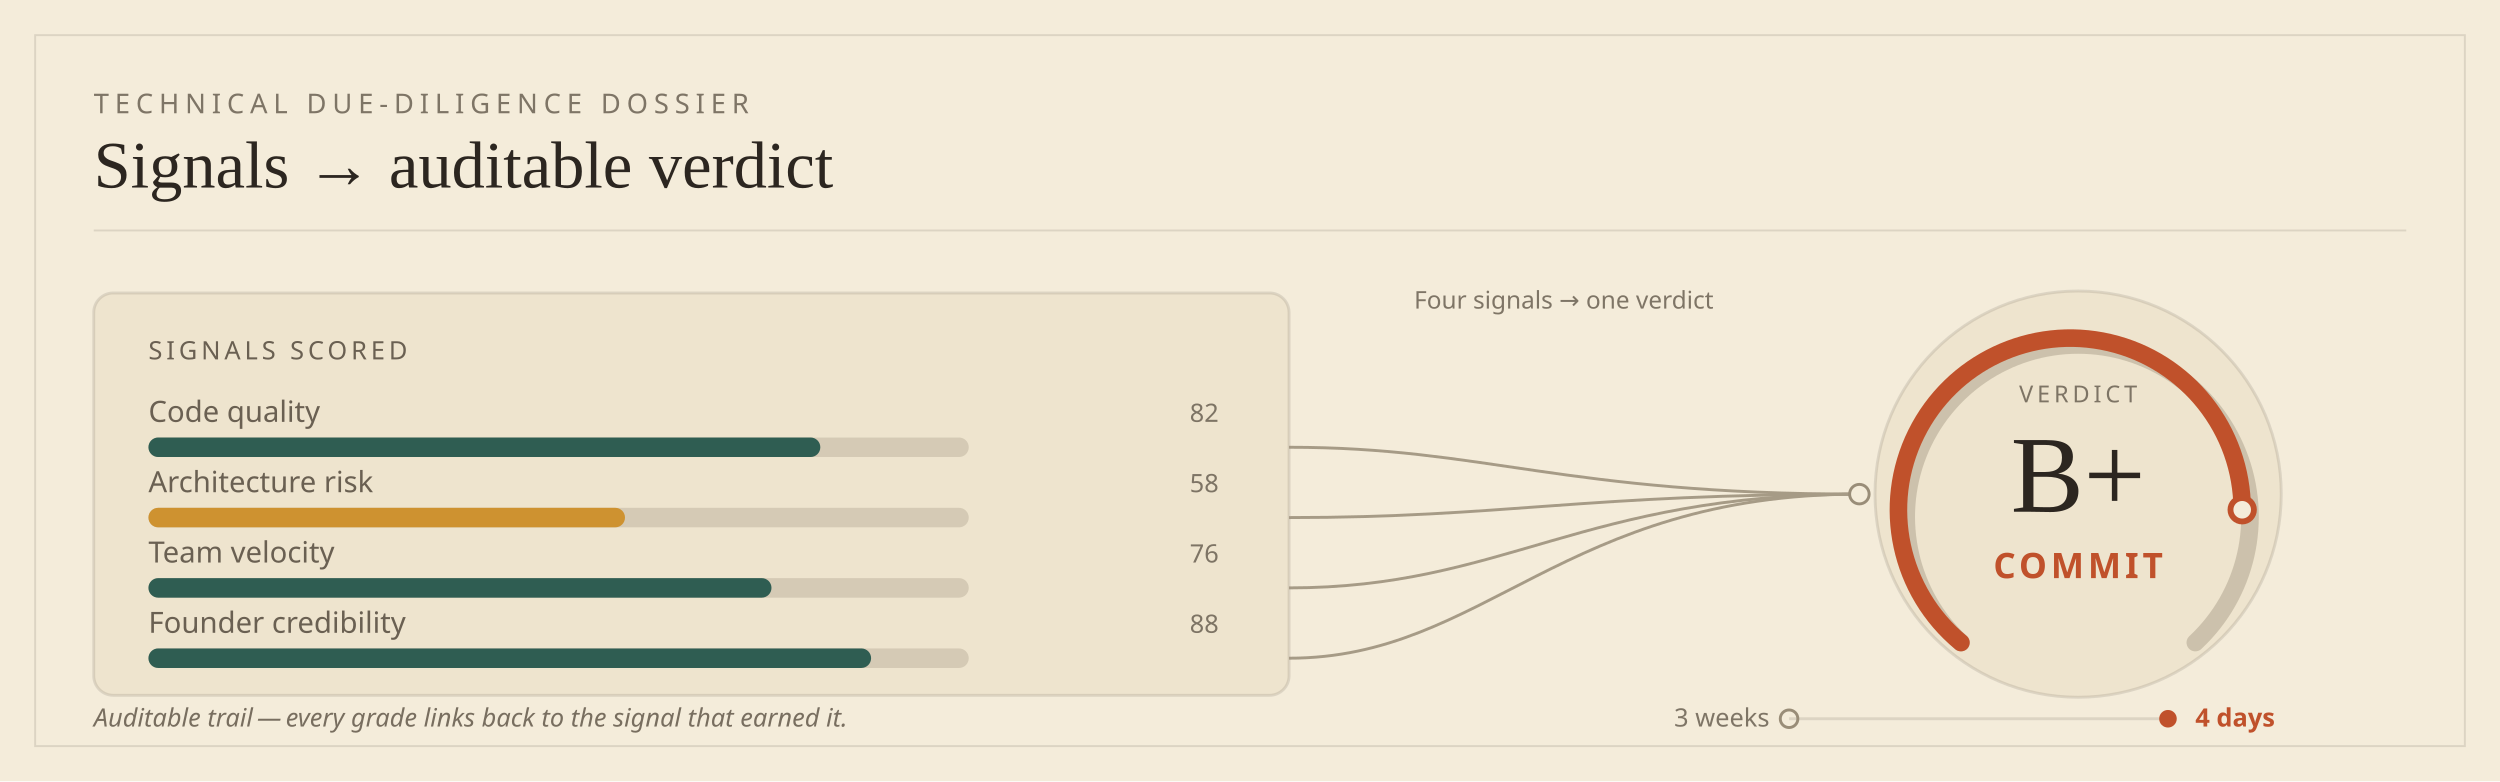
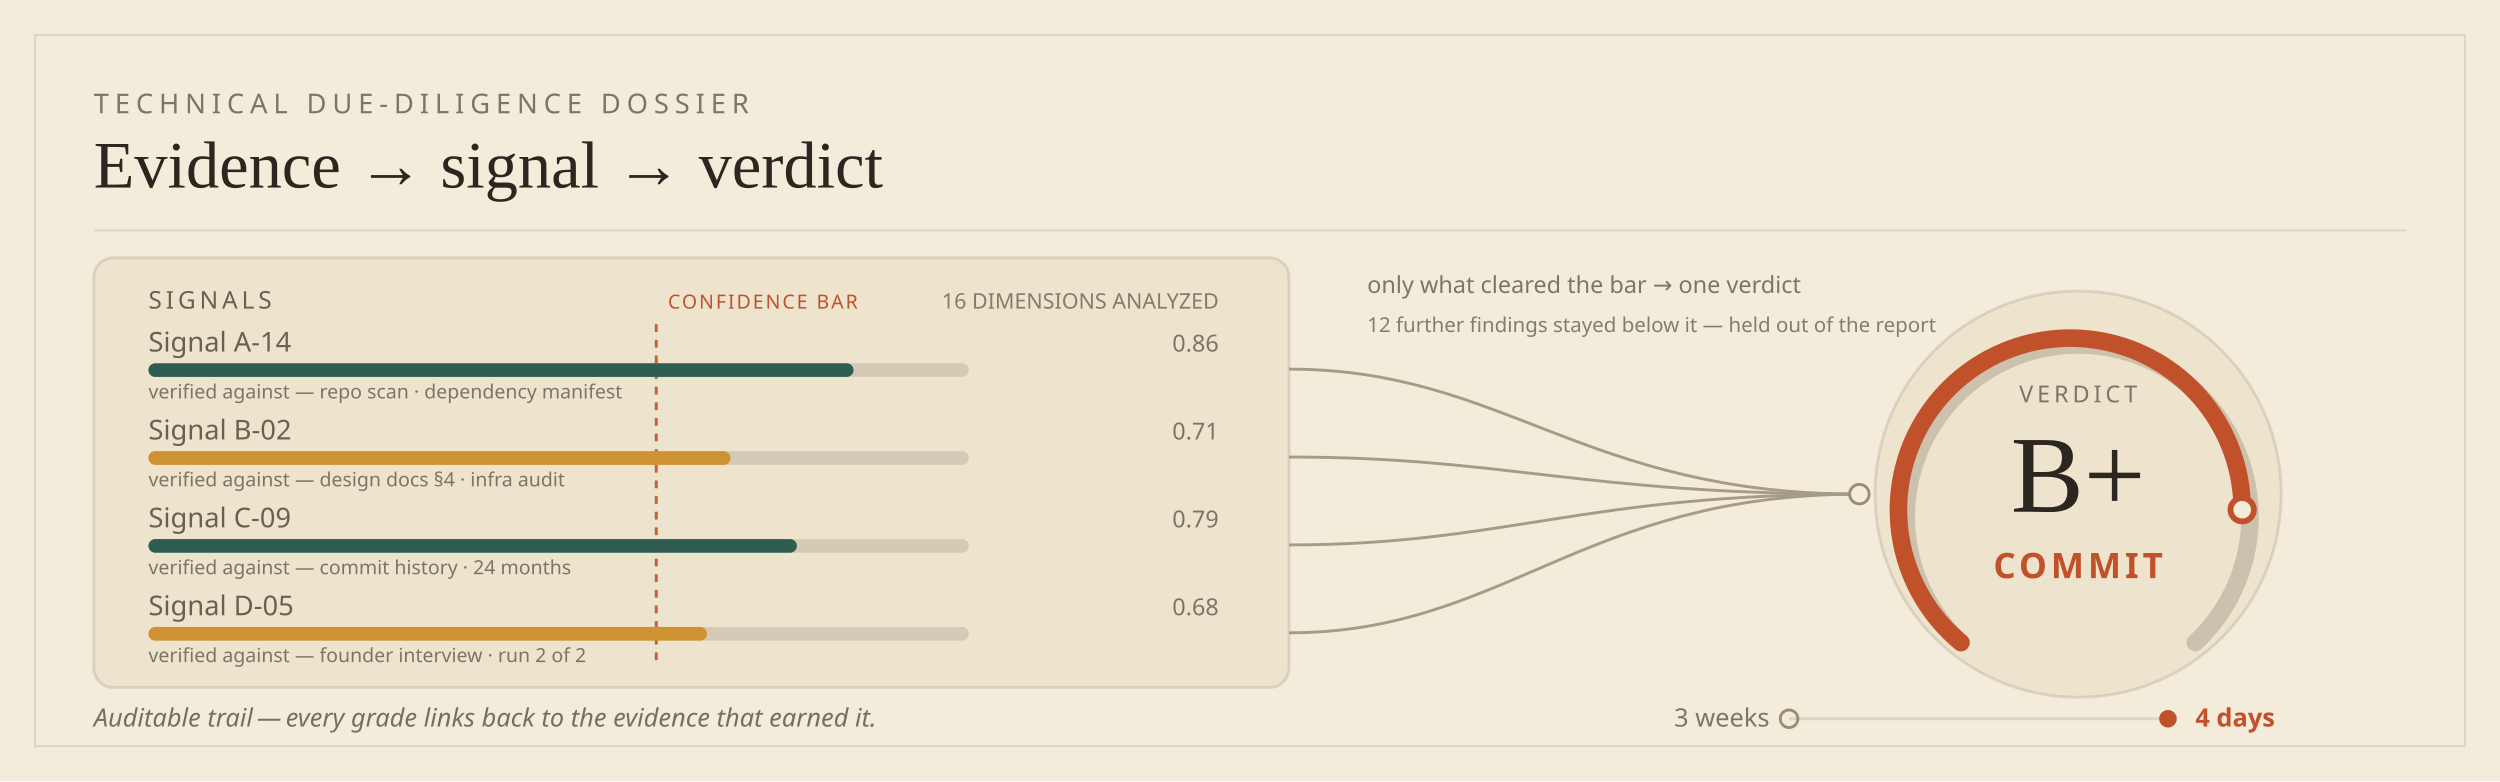
<svg xmlns="http://www.w3.org/2000/svg" viewBox="0 0 1280 400" preserveAspectRatio="xMidYMid meet" role="img" aria-labelledby="t d">
  <defs>
    <style>
      .hd{font-family:Georgia,'Times New Roman',serif;fill:#2C2620;}
      .lb{font-family:ui-sans-serif,system-ui,sans-serif;fill:#6A6052;}
      .em{font-family:ui-sans-serif,system-ui,sans-serif;fill:#C0512B;}
    </style>
  </defs>
  <rect x="0" y="0" width="1280" height="400" fill="#F4ECDA" />
  <rect x="18" y="18" width="1244" height="364" fill="none" stroke="rgba(44,38,32,0.12)" stroke-width="1" />
  <text x="48" y="58" class="lb" font-size="14" letter-spacing="3" opacity="0.85">TECHNICAL DUE-DILIGENCE DOSSIER</text>
-   <text x="48" y="96" class="hd" font-size="34">Signals → auditable verdict</text>
+   <text x="48" y="96" class="hd" font-size="34">Evidence → signal → verdict</text>
  <line x1="48" y1="118" x2="1232" y2="118" stroke="rgba(44,38,32,0.12)" stroke-width="1" />
  <g>
-     <rect x="48" y="150" width="612" height="206" rx="10" fill="#EEE4CE" stroke="rgba(44,38,32,0.12)" stroke-width="1.5" />
-     <text x="76" y="184" class="lb" font-size="13" letter-spacing="2">SIGNALS SCORED</text>
-     <text x="76" y="216" class="lb" font-size="15" fill="#2C2620">Code quality</text>
-     <text x="624" y="216" class="lb" font-size="13" text-anchor="end" opacity="0.85">82</text>
-     <rect x="76" y="224" width="420" height="10" rx="5" fill="#998D78" opacity="0.30" />
-     <rect x="76" y="224" width="344" height="10" rx="5" fill="#2F5D52" />
-     <text x="76" y="252" class="lb" font-size="15" fill="#2C2620">Architecture risk</text>
-     <text x="624" y="252" class="lb" font-size="13" text-anchor="end" opacity="0.85">58</text>
-     <rect x="76" y="260" width="420" height="10" rx="5" fill="#998D78" opacity="0.30" />
-     <rect x="76" y="260" width="244" height="10" rx="5" fill="#CE9230" />
-     <text x="76" y="288" class="lb" font-size="15" fill="#2C2620">Team velocity</text>
-     <text x="624" y="288" class="lb" font-size="13" text-anchor="end" opacity="0.85">76</text>
-     <rect x="76" y="296" width="420" height="10" rx="5" fill="#998D78" opacity="0.30" />
-     <rect x="76" y="296" width="319" height="10" rx="5" fill="#2F5D52" />
-     <text x="76" y="324" class="lb" font-size="15" fill="#2C2620">Founder credibility</text>
-     <text x="624" y="324" class="lb" font-size="13" text-anchor="end" opacity="0.85">88</text>
-     <rect x="76" y="332" width="420" height="10" rx="5" fill="#998D78" opacity="0.30" />
-     <rect x="76" y="332" width="370" height="10" rx="5" fill="#2F5D52" />
+     <rect x="48" y="132" width="612" height="220" rx="10" fill="#EEE4CE" stroke="rgba(44,38,32,0.12)" stroke-width="1.5" />
+     <text x="76" y="158" class="lb" font-size="12.5" letter-spacing="2">SIGNALS</text>
+     <text x="624" y="158" class="lb" font-size="11" text-anchor="end" opacity="0.8">16 DIMENSIONS ANALYZED</text>
+     <line x1="336" y1="166" x2="336" y2="340" stroke="#C0512B" stroke-width="1.5" stroke-dasharray="4 4" opacity="0.9" />
+     <text x="342" y="158" class="em" font-size="10" letter-spacing="1">CONFIDENCE BAR</text>
+     <text x="76" y="180" class="lb" font-size="14" fill="#2C2620">Signal A-14</text>
+     <text x="624" y="180" class="lb" font-size="12" text-anchor="end" opacity="0.85">0.86</text>
+     <rect x="76" y="186" width="420" height="7" rx="3.5" fill="#998D78" opacity="0.30" />
+     <rect x="76" y="186" width="361" height="7" rx="3.5" fill="#2F5D52" />
+     <text x="76" y="204" class="lb" font-size="10" opacity="0.85">verified against — repo scan · dependency manifest</text>
+     <text x="76" y="225" class="lb" font-size="14" fill="#2C2620">Signal B-02</text>
+     <text x="624" y="225" class="lb" font-size="12" text-anchor="end" opacity="0.85">0.71</text>
+     <rect x="76" y="231" width="420" height="7" rx="3.5" fill="#998D78" opacity="0.30" />
+     <rect x="76" y="231" width="298" height="7" rx="3.5" fill="#CE9230" />
+     <text x="76" y="249" class="lb" font-size="10" opacity="0.85">verified against — design docs §4 · infra audit</text>
+     <text x="76" y="270" class="lb" font-size="14" fill="#2C2620">Signal C-09</text>
+     <text x="624" y="270" class="lb" font-size="12" text-anchor="end" opacity="0.85">0.79</text>
+     <rect x="76" y="276" width="420" height="7" rx="3.5" fill="#998D78" opacity="0.30" />
+     <rect x="76" y="276" width="332" height="7" rx="3.5" fill="#2F5D52" />
+     <text x="76" y="294" class="lb" font-size="10" opacity="0.85">verified against — commit history · 24 months</text>
+     <text x="76" y="315" class="lb" font-size="14" fill="#2C2620">Signal D-05</text>
+     <text x="624" y="315" class="lb" font-size="12" text-anchor="end" opacity="0.85">0.68</text>
+     <rect x="76" y="321" width="420" height="7" rx="3.5" fill="#998D78" opacity="0.30" />
+     <rect x="76" y="321" width="286" height="7" rx="3.5" fill="#CE9230" />
+     <text x="76" y="339" class="lb" font-size="10" opacity="0.85">verified against — founder interview · run 2 of 2</text>
  </g>
  <g stroke="#998D78" stroke-width="1.5" fill="none" opacity="0.85">
-     <path d="M 660 229 C 760 229 800 253 952 253" />
-     <path d="M 660 265 C 770 265 810 253 952 253" />
-     <path d="M 660 301 C 770 301 810 253 952 253" />
-     <path d="M 660 337 C 760 337 800 253 952 253" />
+     <path d="M 660 189 C 770 189 810 253 952 253" />
+     <path d="M 660 234 C 770 234 810 253 952 253" />
+     <path d="M 660 279 C 770 279 810 253 952 253" />
+     <path d="M 660 324 C 770 324 810 253 952 253" />
  </g>
  <circle cx="952" cy="253" r="5" fill="#F4ECDA" stroke="#998D78" stroke-width="1.5" />
-   <text x="724" y="158" class="lb" font-size="12.5" opacity="0.85">Four signals → one verdict</text>
+   <text x="700" y="150" class="lb" font-size="12" opacity="0.85">only what cleared the bar → one verdict</text>
+   <text x="700" y="170" class="lb" font-size="10.5" opacity="0.8">12 further findings stayed below it — held out of the report</text>
  <g>
    <circle cx="1064" cy="253" r="104" fill="#EEE4CE" stroke="rgba(44,38,32,0.12)" stroke-width="1.5" />
    <path d="M 1004 329 A 88 88 0 1 1 1124 329" fill="none" stroke="#998D78" stroke-width="9" stroke-linecap="round" opacity="0.4" />
    <path d="M 1004 329 A 88 88 0 1 1 1148 261" fill="none" stroke="#C0512B" stroke-width="9" stroke-linecap="round" />
    <circle cx="1148" cy="261" r="6" fill="#F4ECDA" stroke="#C0512B" stroke-width="3" />
    <text x="1064" y="206" class="lb" font-size="12" text-anchor="middle" letter-spacing="2" opacity="0.85">VERDICT</text>
    <text x="1064" y="262" class="hd" font-size="56" text-anchor="middle">B+</text>
    <text x="1064" y="296" class="em" font-size="18" text-anchor="middle" font-weight="600" letter-spacing="2">COMMIT</text>
  </g>
  <g>
-     <text x="48" y="372" class="lb" font-size="13" font-style="italic" opacity="0.9">Auditable trail — every grade links back to the signal that earned it.</text>
+     <text x="48" y="372" class="lb" font-size="13" font-style="italic" opacity="0.9">Auditable trail — every grade links back to the evidence that earned it.</text>
    <line x1="916" y1="368" x2="1110" y2="368" stroke="rgba(44,38,32,0.12)" stroke-width="1.5" />
    <circle cx="916" cy="368" r="4.5" fill="none" stroke="#998D78" stroke-width="1.5" />
    <circle cx="1110" cy="368" r="4.5" fill="#C0512B" />
    <text x="906" y="372" class="lb" font-size="13" text-anchor="end" opacity="0.85">3 weeks</text>
    <text x="1124" y="372" class="em" font-size="13" font-weight="600">4 days</text>
  </g>
</svg>
